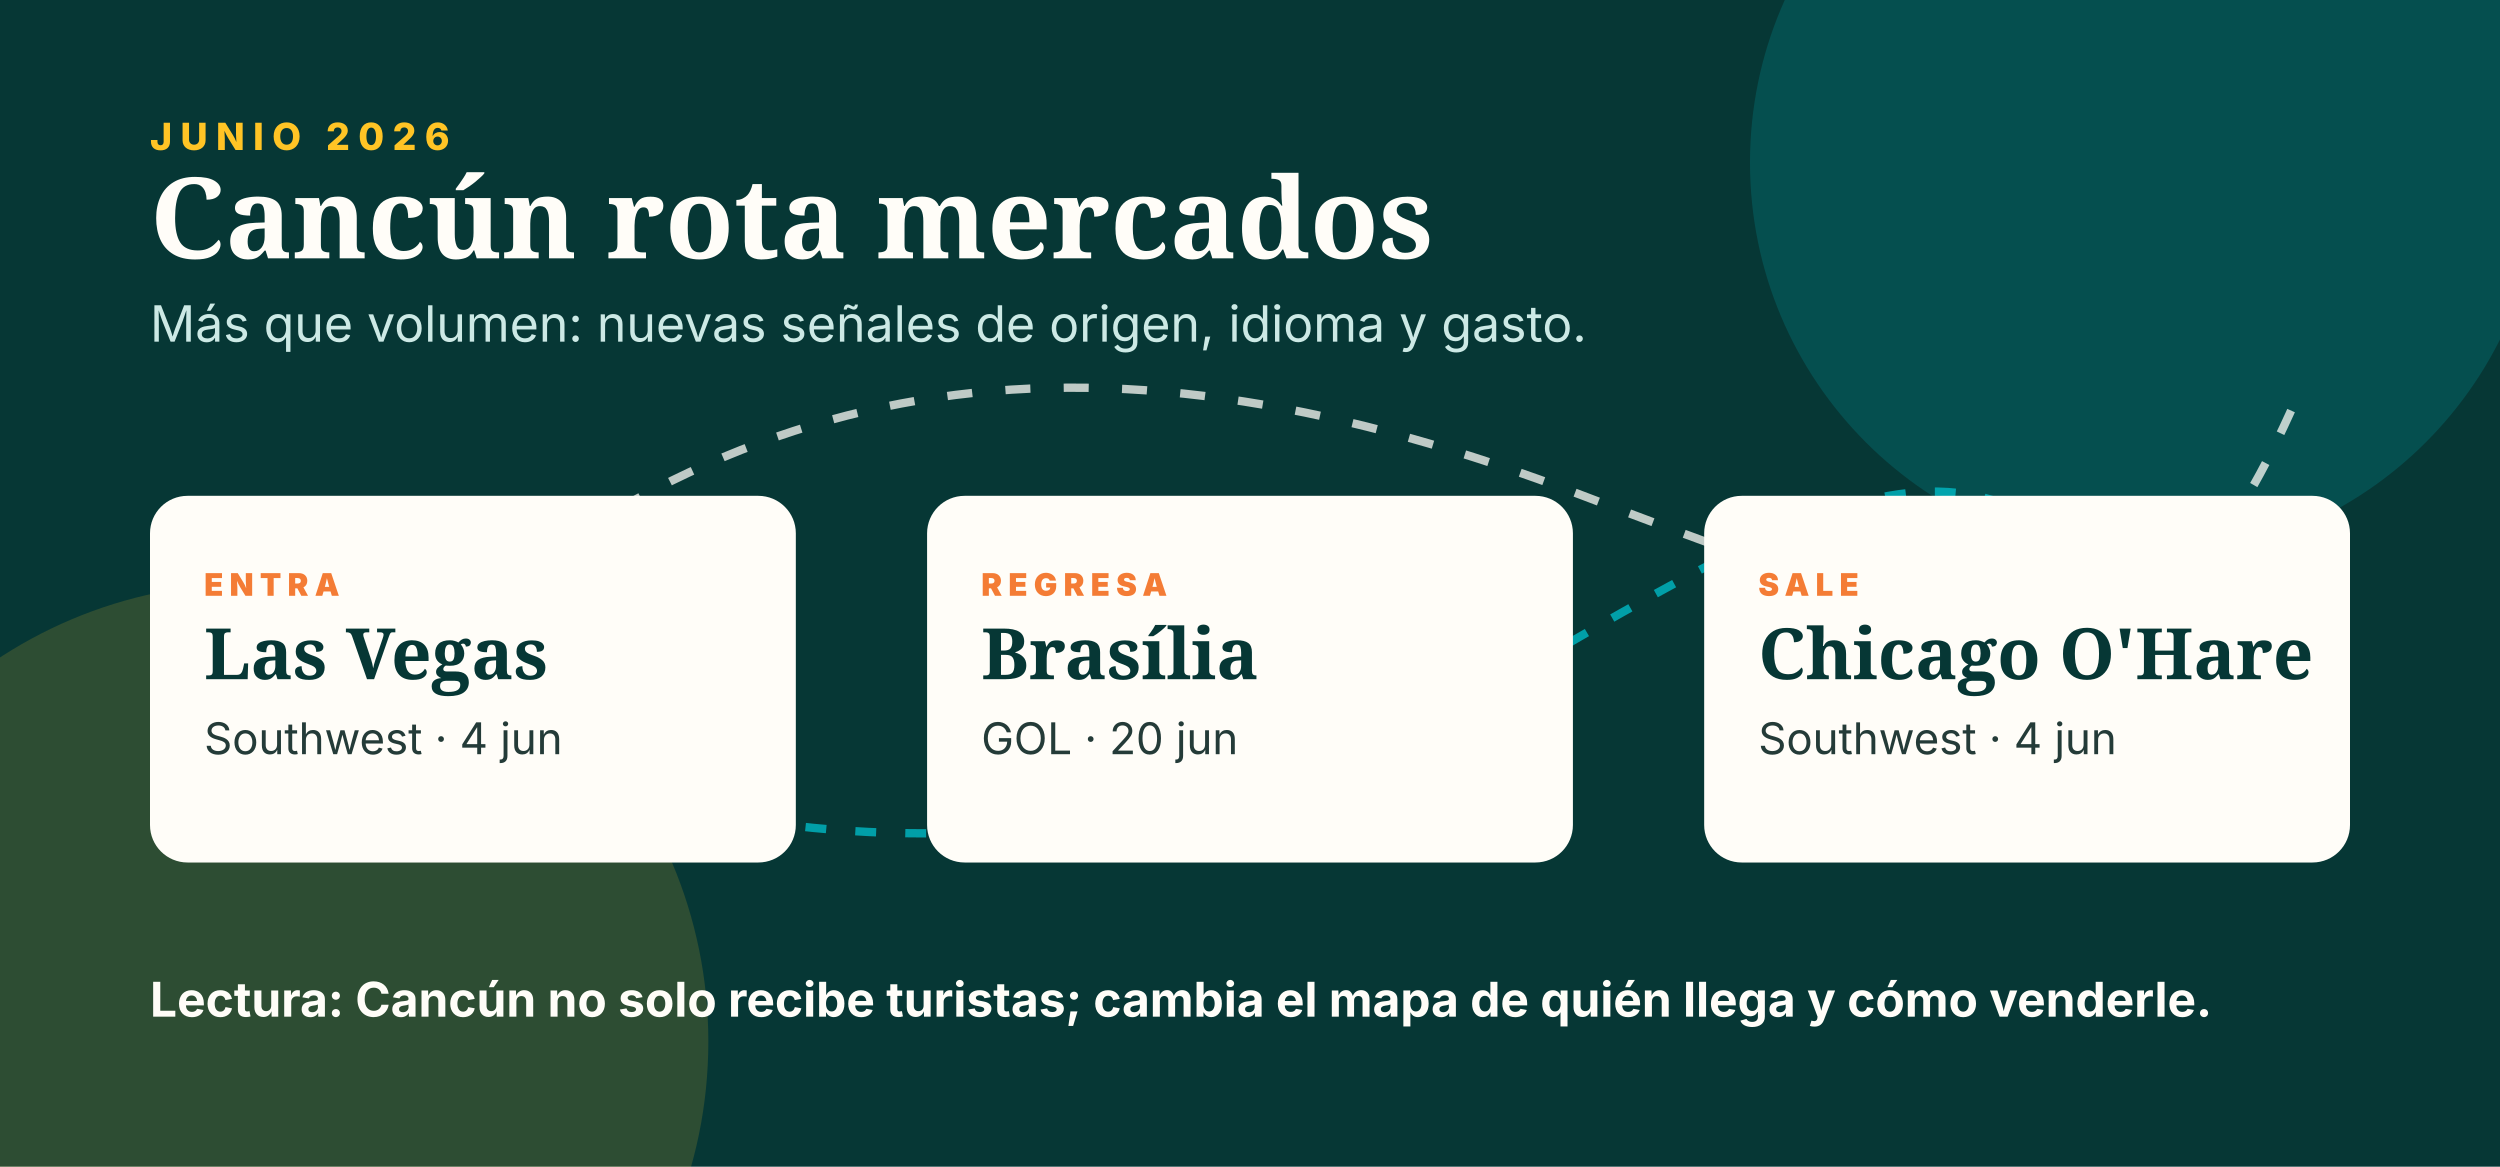
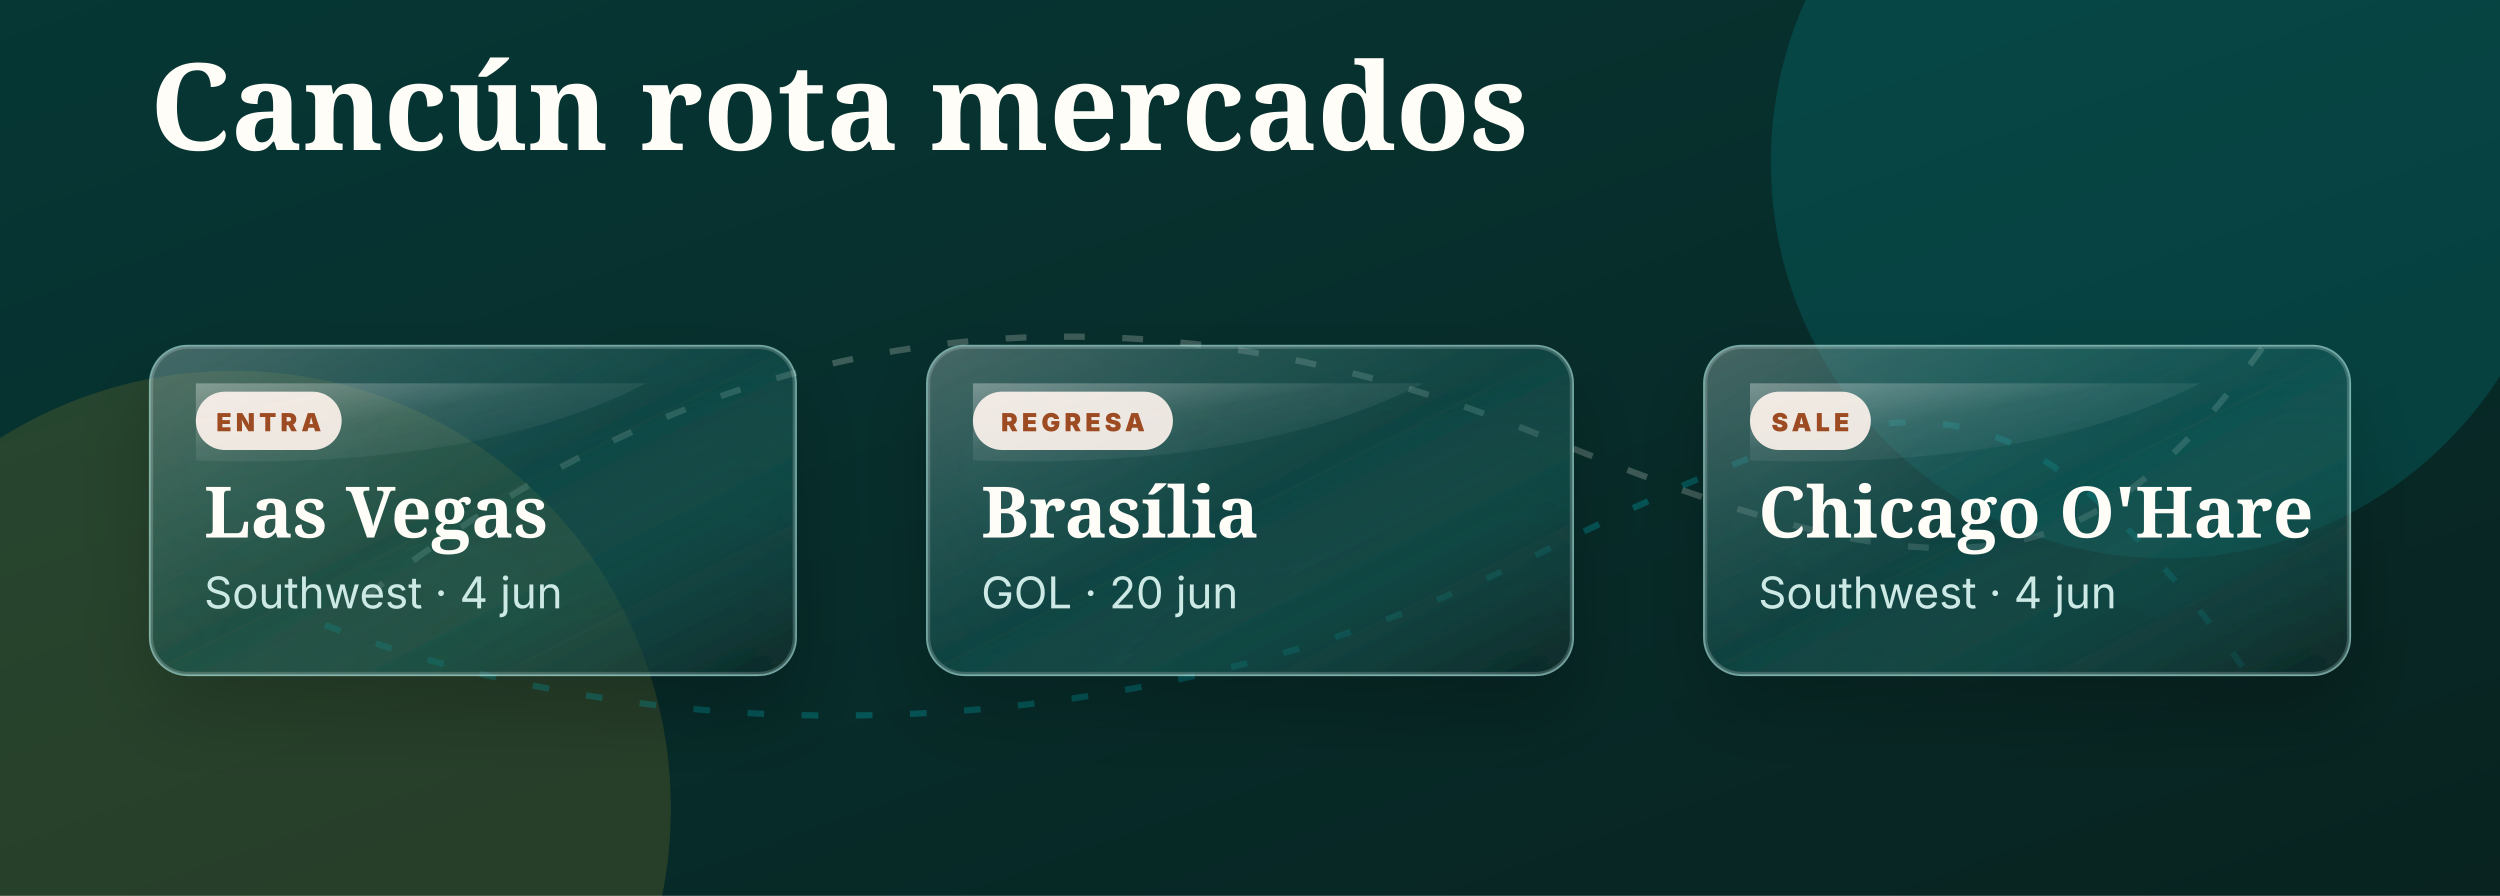
- <svg xmlns="http://www.w3.org/2000/svg" width="1200" height="560" viewBox="0 0 1200 560" role="img" aria-labelledby="title desc">
-   <rect width="1200" height="560" fill="#063735" />
-   <circle cx="1030" cy="78" r="190" fill="#00bdc8" opacity=".18" />
-   <circle cx="120" cy="500" r="220" fill="#ffc425" opacity=".16" />
-   <path d="M185 328 C 355 170, 530 150, 760 238 S 1040 332, 1102 192" fill="none" stroke="#fffdf8" stroke-width="4" stroke-dasharray="12 16" opacity=".74" />
-   <path d="M184 328 C 330 422, 548 428, 730 322 S 970 186, 1068 360" fill="none" stroke="#00bdc8" stroke-width="4" stroke-dasharray="10 14" opacity=".78" />
+ <svg xmlns="http://www.w3.org/2000/svg" width="1200" height="430" viewBox="0 0 1200 430" role="img" aria-labelledby="title desc">
+   <defs>
+     <linearGradient id="bg" x1="0" y1="0" x2="1" y2="1">
+       <stop offset="0" stop-color="#063735" />
+       <stop offset="1" stop-color="#082320" />
+     </linearGradient>
+     <linearGradient id="card" x1="0" y1="0" x2="1" y2="1">
+       <stop offset="0" stop-color="#f6fffb" stop-opacity=".34" />
+       <stop offset=".48" stop-color="#57d5ce" stop-opacity=".16" />
+       <stop offset="1" stop-color="#082320" stop-opacity=".52" />
+     </linearGradient>
+     <linearGradient id="cardSheen" x1="0" y1="0" x2="1" y2="1">
+       <stop offset="0" stop-color="#ffffff" stop-opacity=".46" />
+       <stop offset=".42" stop-color="#ffffff" stop-opacity=".11" />
+       <stop offset="1" stop-color="#ffffff" stop-opacity="0" />
+     </linearGradient>
+     <filter id="softShadow" x="-20%" y="-20%" width="140%" height="150%">
+       <feDropShadow dx="0" dy="18" stdDeviation="18" flood-color="#021817" flood-opacity=".42" />
+     </filter>
+   </defs>
+   <rect width="1200" height="430" fill="url(#bg)" />
+   <circle cx="1040" cy="78" r="190" fill="#00bdc8" opacity=".16" />
+   <circle cx="112" cy="388" r="210" fill="#ffc425" opacity=".13" />
+   <path d="M176 286 C 358 142, 552 132, 742 210 S 1002 286, 1088 164" fill="none" stroke="#fffdf8" stroke-width="3" stroke-dasharray="10 18" opacity=".22" />
+   <path d="M156 300 C 326 366, 552 358, 734 268 S 964 168, 1078 322" fill="none" stroke="#00bdc8" stroke-width="3" stroke-dasharray="8 18" opacity=".28" />
  <g transform="translate(72 72)">
-     <text x="0" y="0" fill="#ffc425" font-family="Inter, Arial, sans-serif" font-size="18" font-weight="800" letter-spacing="4">JUNIO 2026</text>
-     <text x="0" y="52" fill="#fffdf8" font-family="Georgia, serif" font-size="54" font-weight="800">Cancún rota mercados</text>
-     <text x="0" y="92" fill="#cce9e5" font-family="Inter, Arial, sans-serif" font-size="24">Más que volumen: nuevas señales de origen, idioma y gasto.</text>
+     <text x="0" y="0" fill="#fffdf8" font-family="Georgia, serif" font-size="58" font-weight="800">Cancún rota mercados</text>
  </g>
-   <g transform="translate(72 238)">
-     <rect width="310" height="176" rx="18" fill="#fffdf8" />
-     <text x="26" y="48" fill="#f47c35" font-family="Inter, Arial, sans-serif" font-size="15" font-weight="900" letter-spacing="3">ENTRA</text>
-     <text x="26" y="88" fill="#063735" font-family="Georgia, serif" font-size="34" font-weight="800">Las Vegas</text>
-     <text x="26" y="124" fill="#243b38" font-family="Inter, Arial, sans-serif" font-size="21">Southwest · 4 jun</text>
+   <g transform="translate(72 166)" filter="url(#softShadow)">
+     <rect width="310" height="158" rx="18" fill="url(#card)" stroke="#bff4ee" stroke-opacity=".62" />
+     <rect width="310" height="158" rx="18" fill="#063735" opacity=".22" />
+     <rect x="1" y="1" width="308" height="156" rx="17" fill="none" stroke="#ffffff" stroke-opacity=".18" />
+     <path d="M22 18 H238 C184 46 110 58 22 55 Z" fill="url(#cardSheen)" opacity=".68" />
+     <rect x="22" y="22" width="70" height="28" rx="14" fill="#fff4ed" opacity=".9" />
+     <text x="57" y="41" text-anchor="middle" fill="#9d4b20" font-family="Inter, Arial, sans-serif" font-size="12" font-weight="900" letter-spacing="2">ENTRA</text>
+     <text x="26" y="92" fill="#fffdf8" font-family="Georgia, serif" font-size="34" font-weight="800">Las Vegas</text>
+     <text x="26" y="126" fill="#cce9e5" font-family="Inter, Arial, sans-serif" font-size="21">Southwest · 4 jun</text>
  </g>
-   <g transform="translate(445 238)">
-     <rect width="310" height="176" rx="18" fill="#fffdf8" />
-     <text x="26" y="48" fill="#f47c35" font-family="Inter, Arial, sans-serif" font-size="15" font-weight="900" letter-spacing="3">REGRESA</text>
-     <text x="26" y="88" fill="#063735" font-family="Georgia, serif" font-size="34" font-weight="800">Brasília</text>
-     <text x="26" y="124" fill="#243b38" font-family="Inter, Arial, sans-serif" font-size="21">GOL · 20 jun</text>
+   <g transform="translate(445 166)" filter="url(#softShadow)">
+     <rect width="310" height="158" rx="18" fill="url(#card)" stroke="#bff4ee" stroke-opacity=".62" />
+     <rect width="310" height="158" rx="18" fill="#063735" opacity=".22" />
+     <rect x="1" y="1" width="308" height="156" rx="17" fill="none" stroke="#ffffff" stroke-opacity=".18" />
+     <path d="M22 18 H238 C184 46 110 58 22 55 Z" fill="url(#cardSheen)" opacity=".68" />
+     <rect x="22" y="22" width="96" height="28" rx="14" fill="#fff4ed" opacity=".9" />
+     <text x="70" y="41" text-anchor="middle" fill="#9d4b20" font-family="Inter, Arial, sans-serif" font-size="12" font-weight="900" letter-spacing="2">REGRESA</text>
+     <text x="26" y="92" fill="#fffdf8" font-family="Georgia, serif" font-size="34" font-weight="800">Brasília</text>
+     <text x="26" y="126" fill="#cce9e5" font-family="Inter, Arial, sans-serif" font-size="21">GOL · 20 jun</text>
  </g>
-   <g transform="translate(818 238)">
-     <rect width="310" height="176" rx="18" fill="#fffdf8" />
-     <text x="26" y="48" fill="#f47c35" font-family="Inter, Arial, sans-serif" font-size="15" font-weight="900" letter-spacing="3">SALE</text>
-     <text x="26" y="88" fill="#063735" font-family="Georgia, serif" font-size="34" font-weight="800">Chicago O'Hare</text>
-     <text x="26" y="124" fill="#243b38" font-family="Inter, Arial, sans-serif" font-size="21">Southwest · 4 jun</text>
+   <g transform="translate(818 166)" filter="url(#softShadow)">
+     <rect width="310" height="158" rx="18" fill="url(#card)" stroke="#bff4ee" stroke-opacity=".62" />
+     <rect width="310" height="158" rx="18" fill="#063735" opacity=".22" />
+     <rect x="1" y="1" width="308" height="156" rx="17" fill="none" stroke="#ffffff" stroke-opacity=".18" />
+     <path d="M22 18 H238 C184 46 110 58 22 55 Z" fill="url(#cardSheen)" opacity=".68" />
+     <rect x="22" y="22" width="58" height="28" rx="14" fill="#fff4ed" opacity=".9" />
+     <text x="51" y="41" text-anchor="middle" fill="#9d4b20" font-family="Inter, Arial, sans-serif" font-size="12" font-weight="900" letter-spacing="2">SALE</text>
+     <text x="26" y="92" fill="#fffdf8" font-family="Georgia, serif" font-size="34" font-weight="800">Chicago O'Hare</text>
+     <text x="26" y="126" fill="#cce9e5" font-family="Inter, Arial, sans-serif" font-size="21">Southwest · 4 jun</text>
  </g>
-   <text x="72" y="488" fill="#fffdf8" font-family="Inter, Arial, sans-serif" font-size="23" font-weight="700">Lectura: Cancún no solo recibe turistas; cambia el mapa de quién llega y cómo venderle.</text>
</svg>
